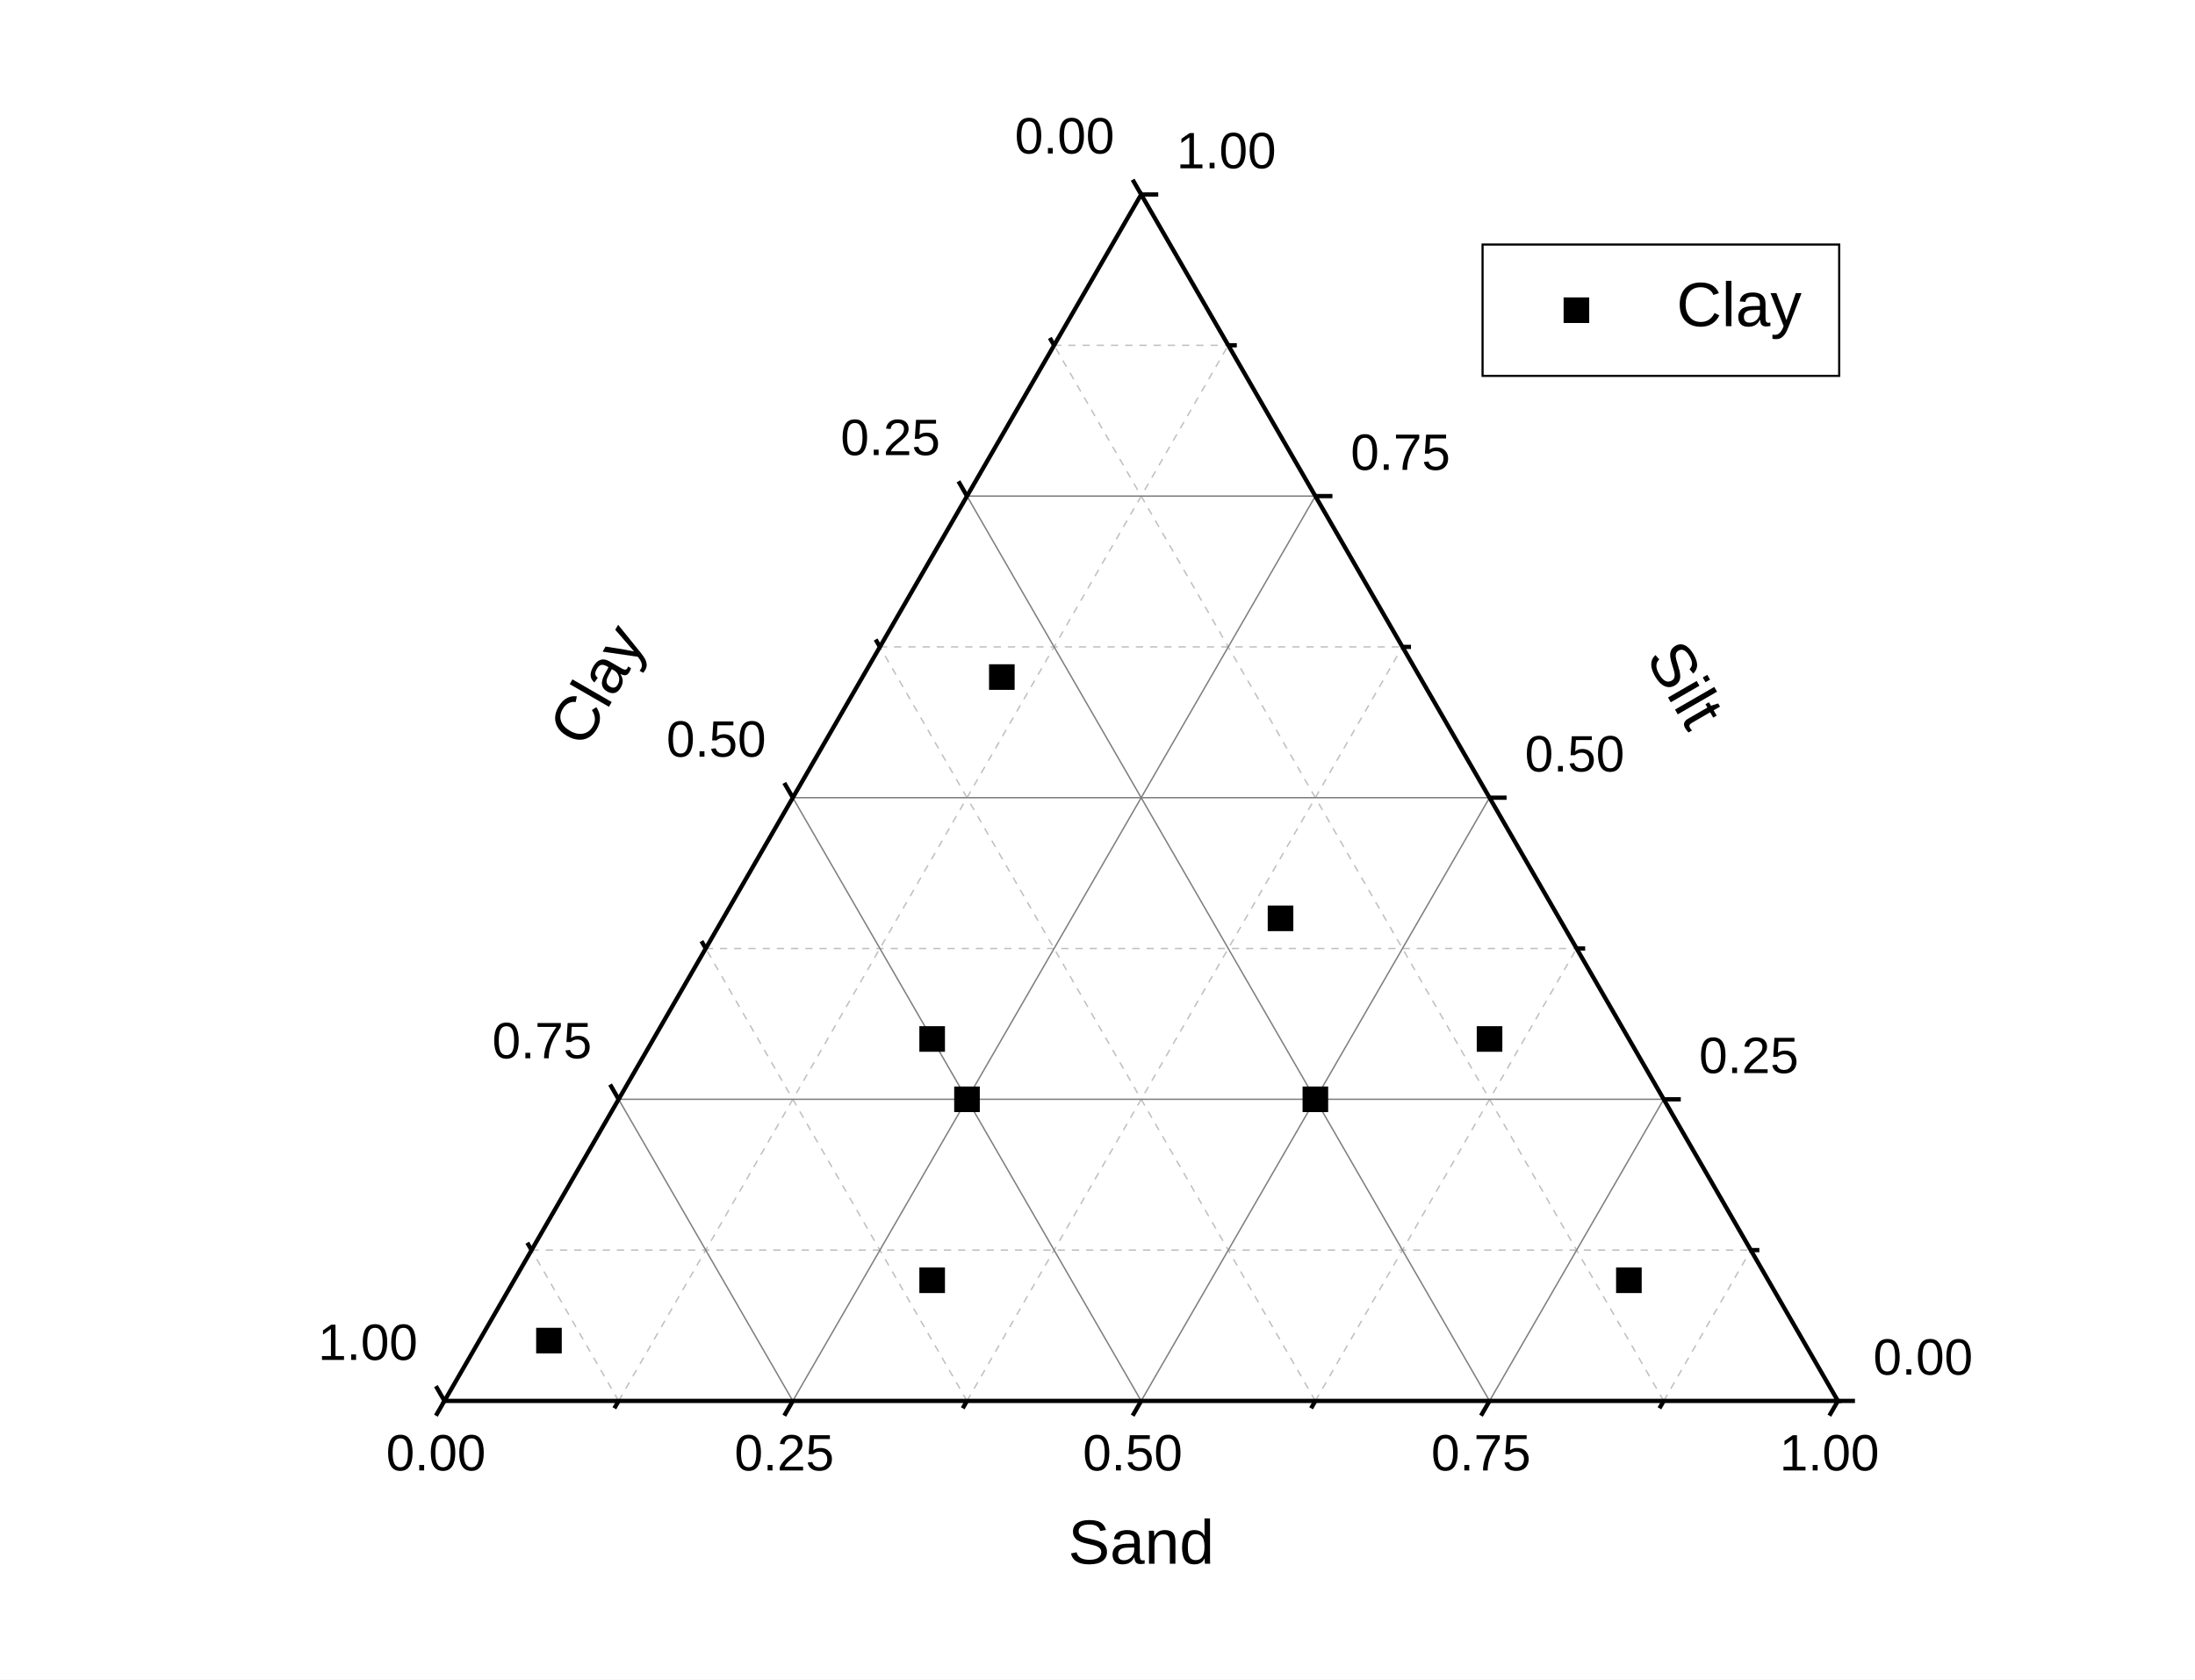
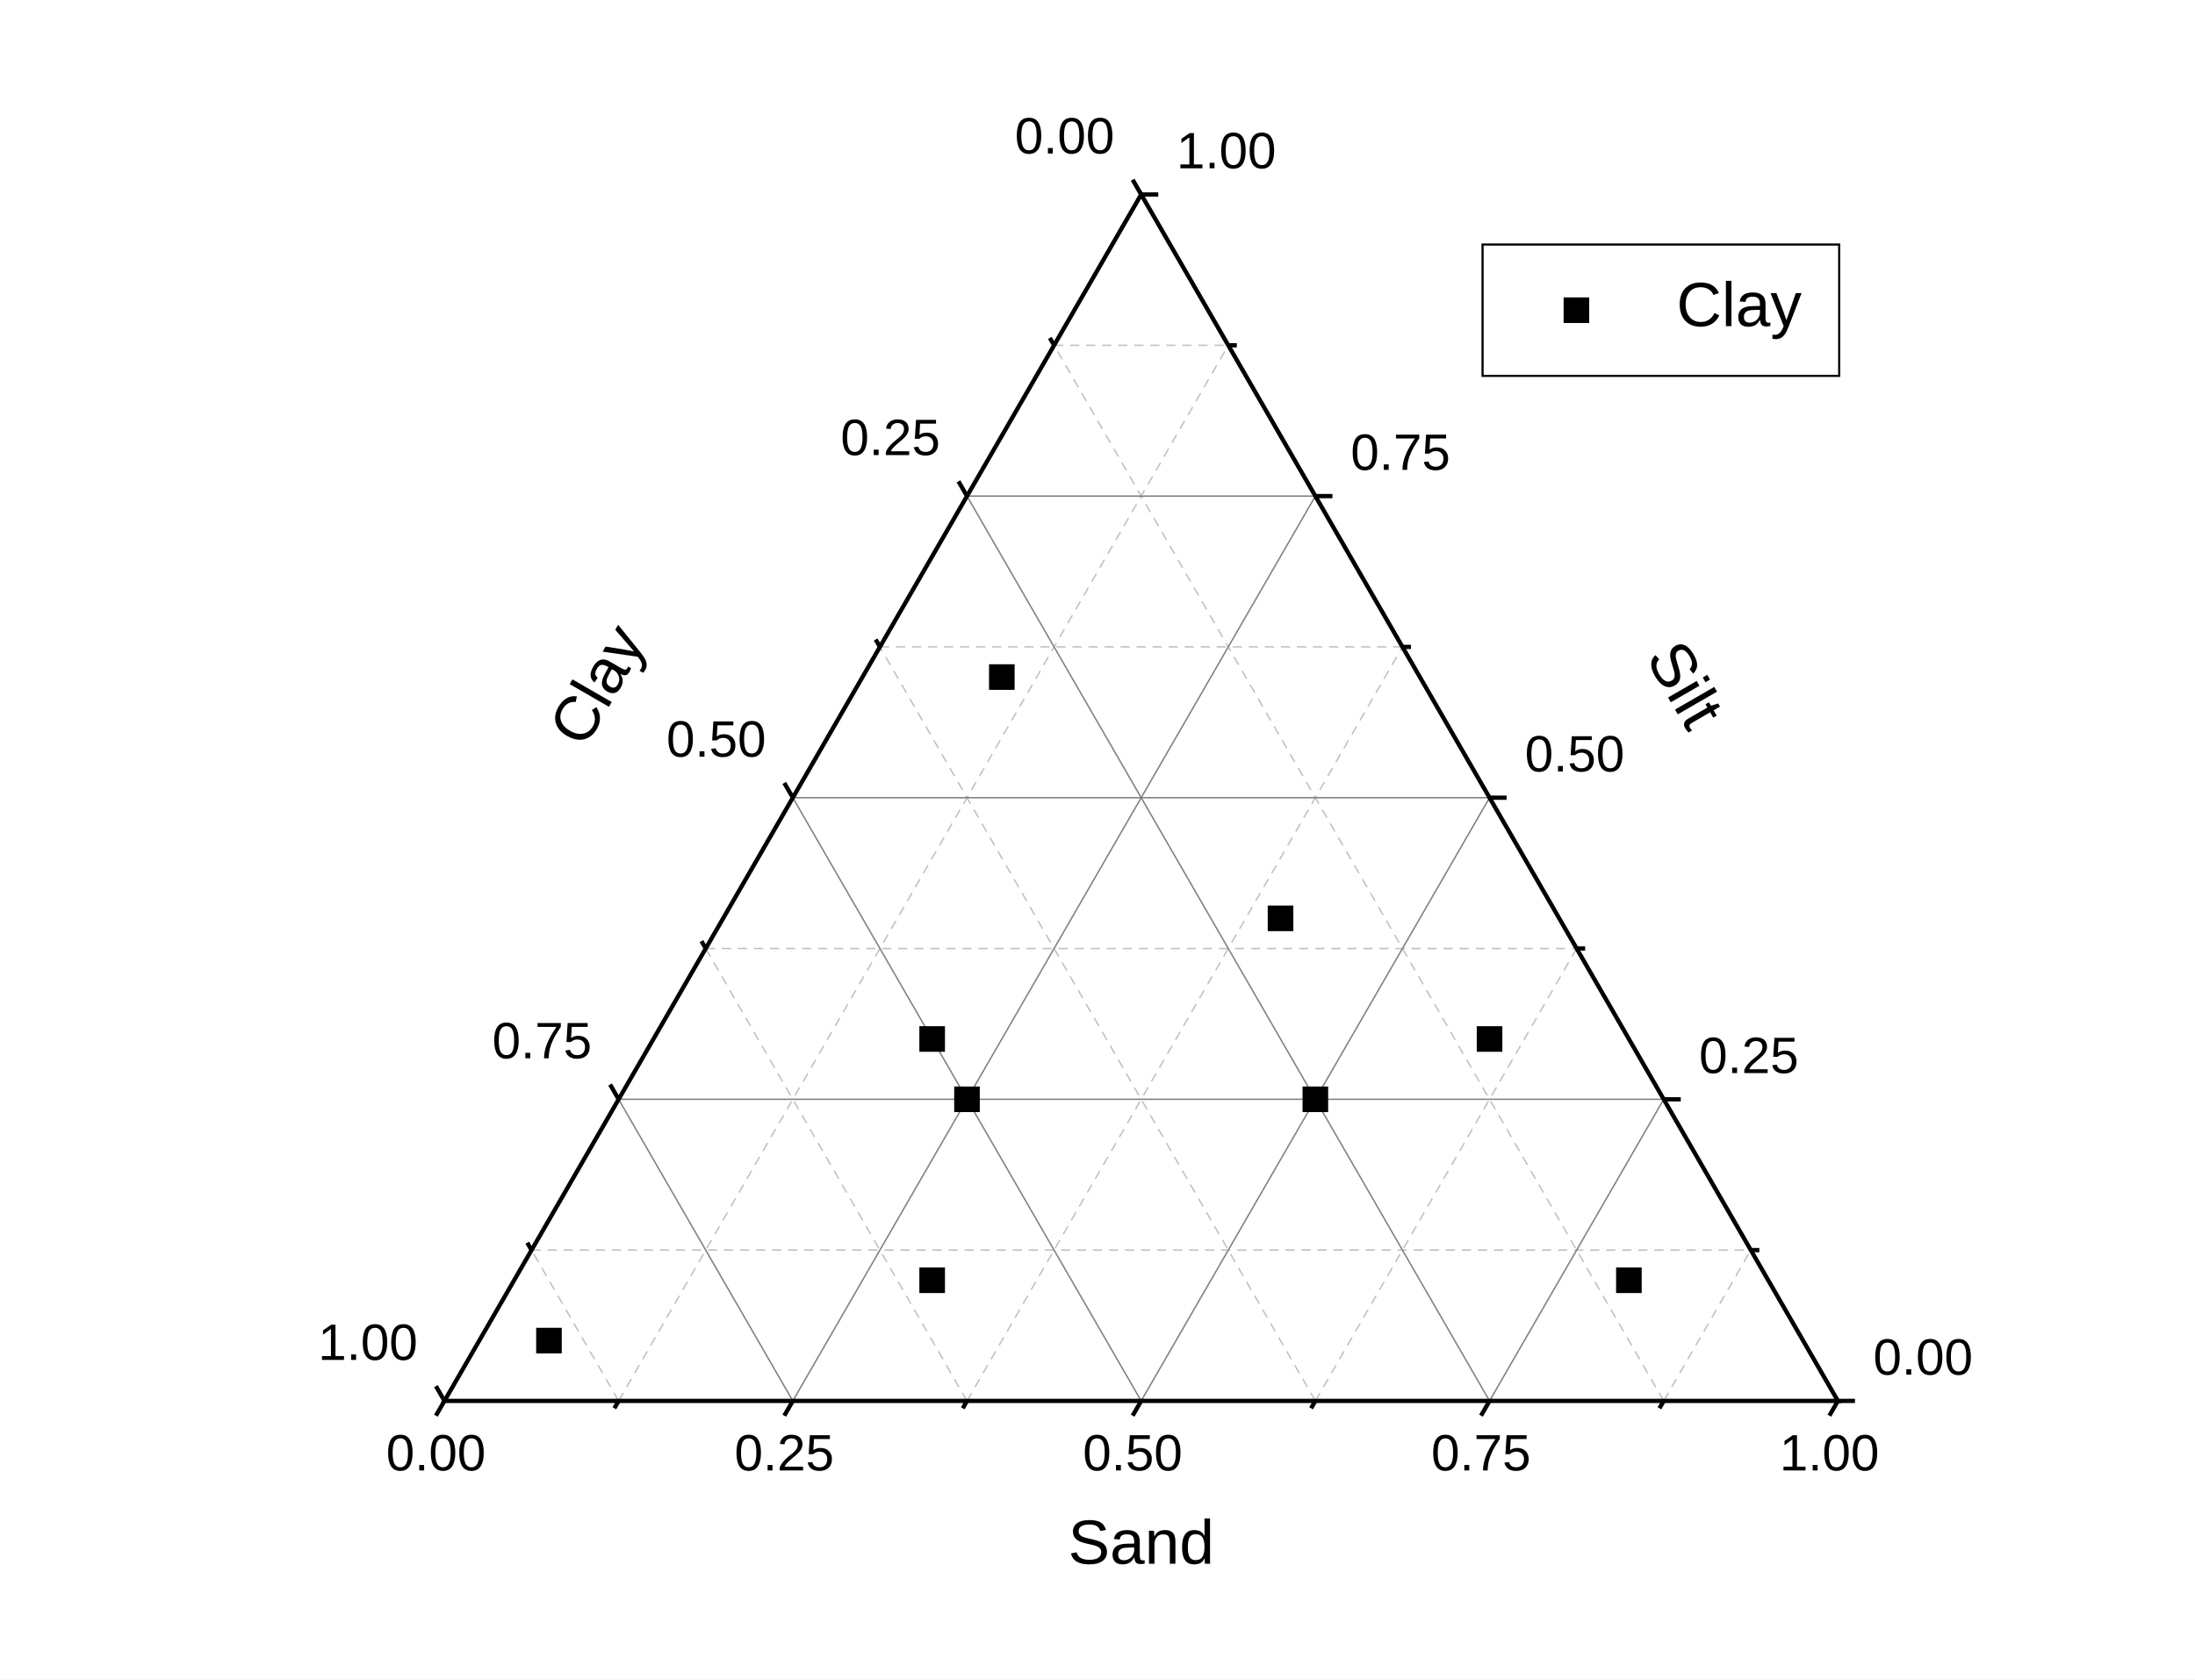
<svg xmlns="http://www.w3.org/2000/svg" width="771.84pt" height="590.76pt" viewBox="0 0 771.84 590.76">
  <rect x="0" y="0" width="771.84" height="590.76" fill="#FFFFFF" />
  <g id="layer0">
    <g class="grid">
-       <path d="M217.534 492.753L431.904 121.453M585.025 492.753L370.655 121.453M340.031 492.753L493.153 227.539M462.528 492.753L309.407 227.539M462.528 492.753L554.401 333.624M340.031 492.753L248.158 333.624M585.025 492.753L615.65 439.71M217.534 492.753L186.909 439.71" fill="none" stroke="#C0C0C0" stroke-width="0.5" stroke-linejoin="round" stroke-dasharray="2.55 2.45" />
-       <path d="M186.909 439.71L615.65 439.71M248.158 333.624L554.401 333.624M309.407 227.539L493.153 227.539M370.655 121.453L431.904 121.453" fill="none" stroke="#C0C0C0" stroke-width="0.5" stroke-linejoin="round" stroke-dasharray="2.55 2.45" />
+       <path d="M217.534 492.753L431.904 121.453M585.025 492.753L370.655 121.453M340.031 492.753L493.153 227.539M462.528 492.753L309.407 227.539M462.528 492.753L554.401 333.624M340.031 492.753L248.158 333.624M585.025 492.753L615.65 439.71M217.534 492.753L186.909 439.71" fill="none" stroke="#C0C0C0" stroke-width="0.5" stroke-linejoin="round" stroke-dasharray="3.24 2.4" />
+       <path d="M186.909 439.71L615.65 439.71M248.158 333.624L554.401 333.624M309.407 227.539L493.153 227.539M370.655 121.453L431.904 121.453" fill="none" stroke="#C0C0C0" stroke-width="0.5" stroke-linejoin="round" stroke-dasharray="3.24 2.4" />
      <path d="M278.782 492.753L462.528 174.496M523.777 492.753L340.031 174.496M401.28 492.753L523.777 280.581M401.28 492.753L278.782 280.581M523.777 492.753L585.025 386.667M278.782 492.753L217.534 386.667" fill="none" stroke="#808080" stroke-width="0.5" stroke-linejoin="round" />
      <path d="M217.534 386.667L585.025 386.667M278.782 280.581L523.777 280.581M340.031 174.496L462.528 174.496" fill="none" stroke="#808080" stroke-width="0.5" stroke-linejoin="round" />
    </g>
    <clipPath id="clip0">
      <rect x="129.237" y="59.41" width="544.086" height="442.343" />
    </clipPath>
    <g class="plots" clip-path="url(#clip0)">
      <path d="M568.276 445.819L577.276 445.819L577.276 454.819L568.276 454.819ZM519.277 360.95L528.277 360.95L528.277 369.95L519.277 369.95ZM445.779 318.516L454.779 318.516L454.779 327.516L445.779 327.516ZM323.281 360.95L332.281 360.95L332.281 369.95L323.281 369.95ZM347.781 233.647L356.781 233.647L356.781 242.647L347.781 242.647ZM323.281 445.819L332.281 445.819L332.281 454.819L323.281 454.819ZM458.028 382.167L467.028 382.167L467.028 391.167L458.028 391.167ZM188.534 467.036L197.534 467.036L197.534 476.036L188.534 476.036ZM519.277 360.95L528.277 360.95L528.277 369.95L519.277 369.95ZM335.531 382.167L344.531 382.167L344.531 391.167L335.531 391.167Z" fill="#000000" />
    </g>
    <g class="overlay">
      <path d="M156.285 492.753L646.274 492.753L401.28 68.41Z" fill="none" stroke="#000000" stroke-width="1.5" />
      <path d="M156.285 492.753L153.285 497.949M278.782 492.753L275.782 497.949M401.28 492.753L398.28 497.949M523.777 492.753L520.777 497.949M646.274 492.753L643.274 497.949" fill="none" stroke="#000000" stroke-width="1.5" />
      <path d="M217.534 492.753L216.034 495.351M340.031 492.753L338.531 495.351M462.528 492.753L461.028 495.351M585.025 492.753L583.525 495.351" fill="none" stroke="#000000" stroke-width="1.5" />
      <text x="153.285" y="517.209" font-family="'Arial', 'Liberation Sans', 'Helvetica', 'DejaVu Sans', sans-serif" font-size="18" fill="#000000" text-anchor="middle">0.00</text>
      <text x="275.782" y="517.209" font-family="'Arial', 'Liberation Sans', 'Helvetica', 'DejaVu Sans', sans-serif" font-size="18" fill="#000000" text-anchor="middle">0.25</text>
      <text x="398.28" y="517.209" font-family="'Arial', 'Liberation Sans', 'Helvetica', 'DejaVu Sans', sans-serif" font-size="18" fill="#000000" text-anchor="middle">0.50</text>
      <text x="520.777" y="517.209" font-family="'Arial', 'Liberation Sans', 'Helvetica', 'DejaVu Sans', sans-serif" font-size="18" fill="#000000" text-anchor="middle">0.75</text>
      <text x="643.274" y="517.209" font-family="'Arial', 'Liberation Sans', 'Helvetica', 'DejaVu Sans', sans-serif" font-size="18" fill="#000000" text-anchor="middle">1.00</text>
      <text x="401.28" y="550.029" font-family="'Arial', 'Liberation Sans', 'Helvetica', 'DejaVu Sans', sans-serif" font-size="22" fill="#000000" text-anchor="middle">Sand</text>
      <path d="M646.274 492.753L652.274 492.753M585.025 386.667L591.025 386.667M523.777 280.581L529.777 280.581M462.528 174.496L468.528 174.496M401.28 68.41L407.28 68.41" fill="none" stroke="#000000" stroke-width="1.5" />
      <path d="M615.65 439.71L618.65 439.71M554.401 333.624L557.401 333.624M493.153 227.539L496.153 227.539M431.904 121.453L434.904 121.453" fill="none" stroke="#000000" stroke-width="1.5" />
      <text x="676.204" y="483.527" font-family="'Arial', 'Liberation Sans', 'Helvetica', 'DejaVu Sans', sans-serif" font-size="18" fill="#000000" text-anchor="middle">0.00</text>
      <text x="614.956" y="377.441" font-family="'Arial', 'Liberation Sans', 'Helvetica', 'DejaVu Sans', sans-serif" font-size="18" fill="#000000" text-anchor="middle">0.25</text>
      <text x="553.707" y="271.355" font-family="'Arial', 'Liberation Sans', 'Helvetica', 'DejaVu Sans', sans-serif" font-size="18" fill="#000000" text-anchor="middle">0.50</text>
      <text x="492.459" y="165.27" font-family="'Arial', 'Liberation Sans', 'Helvetica', 'DejaVu Sans', sans-serif" font-size="18" fill="#000000" text-anchor="middle">0.75</text>
      <text x="431.21" y="59.184" font-family="'Arial', 'Liberation Sans', 'Helvetica', 'DejaVu Sans', sans-serif" font-size="18" fill="#000000" text-anchor="middle">1.00</text>
      <text x="586.114" y="244.591" font-family="'Arial', 'Liberation Sans', 'Helvetica', 'DejaVu Sans', sans-serif" font-size="22" fill="#000000" text-anchor="middle" transform="rotate(60 586.114 244.591)">Silt</text>
      <path d="M401.28 68.41L398.28 63.214M340.031 174.496L337.031 169.3M278.782 280.581L275.782 275.385M217.534 386.667L214.534 381.471M156.285 492.753L153.285 487.557" fill="none" stroke="#000000" stroke-width="1.5" />
      <path d="M370.655 121.453L369.155 118.855M309.407 227.539L307.907 224.941M248.158 333.624L246.658 331.026M186.909 439.71L185.409 437.112" fill="none" stroke="#000000" stroke-width="1.5" />
      <text x="374.349" y="53.988" font-family="'Arial', 'Liberation Sans', 'Helvetica', 'DejaVu Sans', sans-serif" font-size="18" fill="#000000" text-anchor="middle">0.00</text>
      <text x="313.101" y="160.073" font-family="'Arial', 'Liberation Sans', 'Helvetica', 'DejaVu Sans', sans-serif" font-size="18" fill="#000000" text-anchor="middle">0.25</text>
      <text x="251.852" y="266.159" font-family="'Arial', 'Liberation Sans', 'Helvetica', 'DejaVu Sans', sans-serif" font-size="18" fill="#000000" text-anchor="middle">0.50</text>
      <text x="190.603" y="372.245" font-family="'Arial', 'Liberation Sans', 'Helvetica', 'DejaVu Sans', sans-serif" font-size="18" fill="#000000" text-anchor="middle">0.75</text>
      <text x="129.355" y="478.331" font-family="'Arial', 'Liberation Sans', 'Helvetica', 'DejaVu Sans', sans-serif" font-size="18" fill="#000000" text-anchor="middle">1.00</text>
      <text x="216.445" y="244.591" font-family="'Arial', 'Liberation Sans', 'Helvetica', 'DejaVu Sans', sans-serif" font-size="22" fill="#000000" text-anchor="middle" transform="rotate(-60 216.445 244.591)">Clay</text>
      <rect x="521.323" y="86.01" width="125.4" height="46.2" fill="none" stroke="#000000" stroke-width="0.75" />
      <path d="M549.823 104.61L558.823 104.61L558.823 113.61L549.823 113.61Z" fill="#000000" />
      <text x="589.523" y="114.72" font-family="'Arial', 'Liberation Sans', 'Helvetica', 'DejaVu Sans', sans-serif" font-size="22" fill="#000000">Clay</text>
    </g>
  </g>
</svg>
